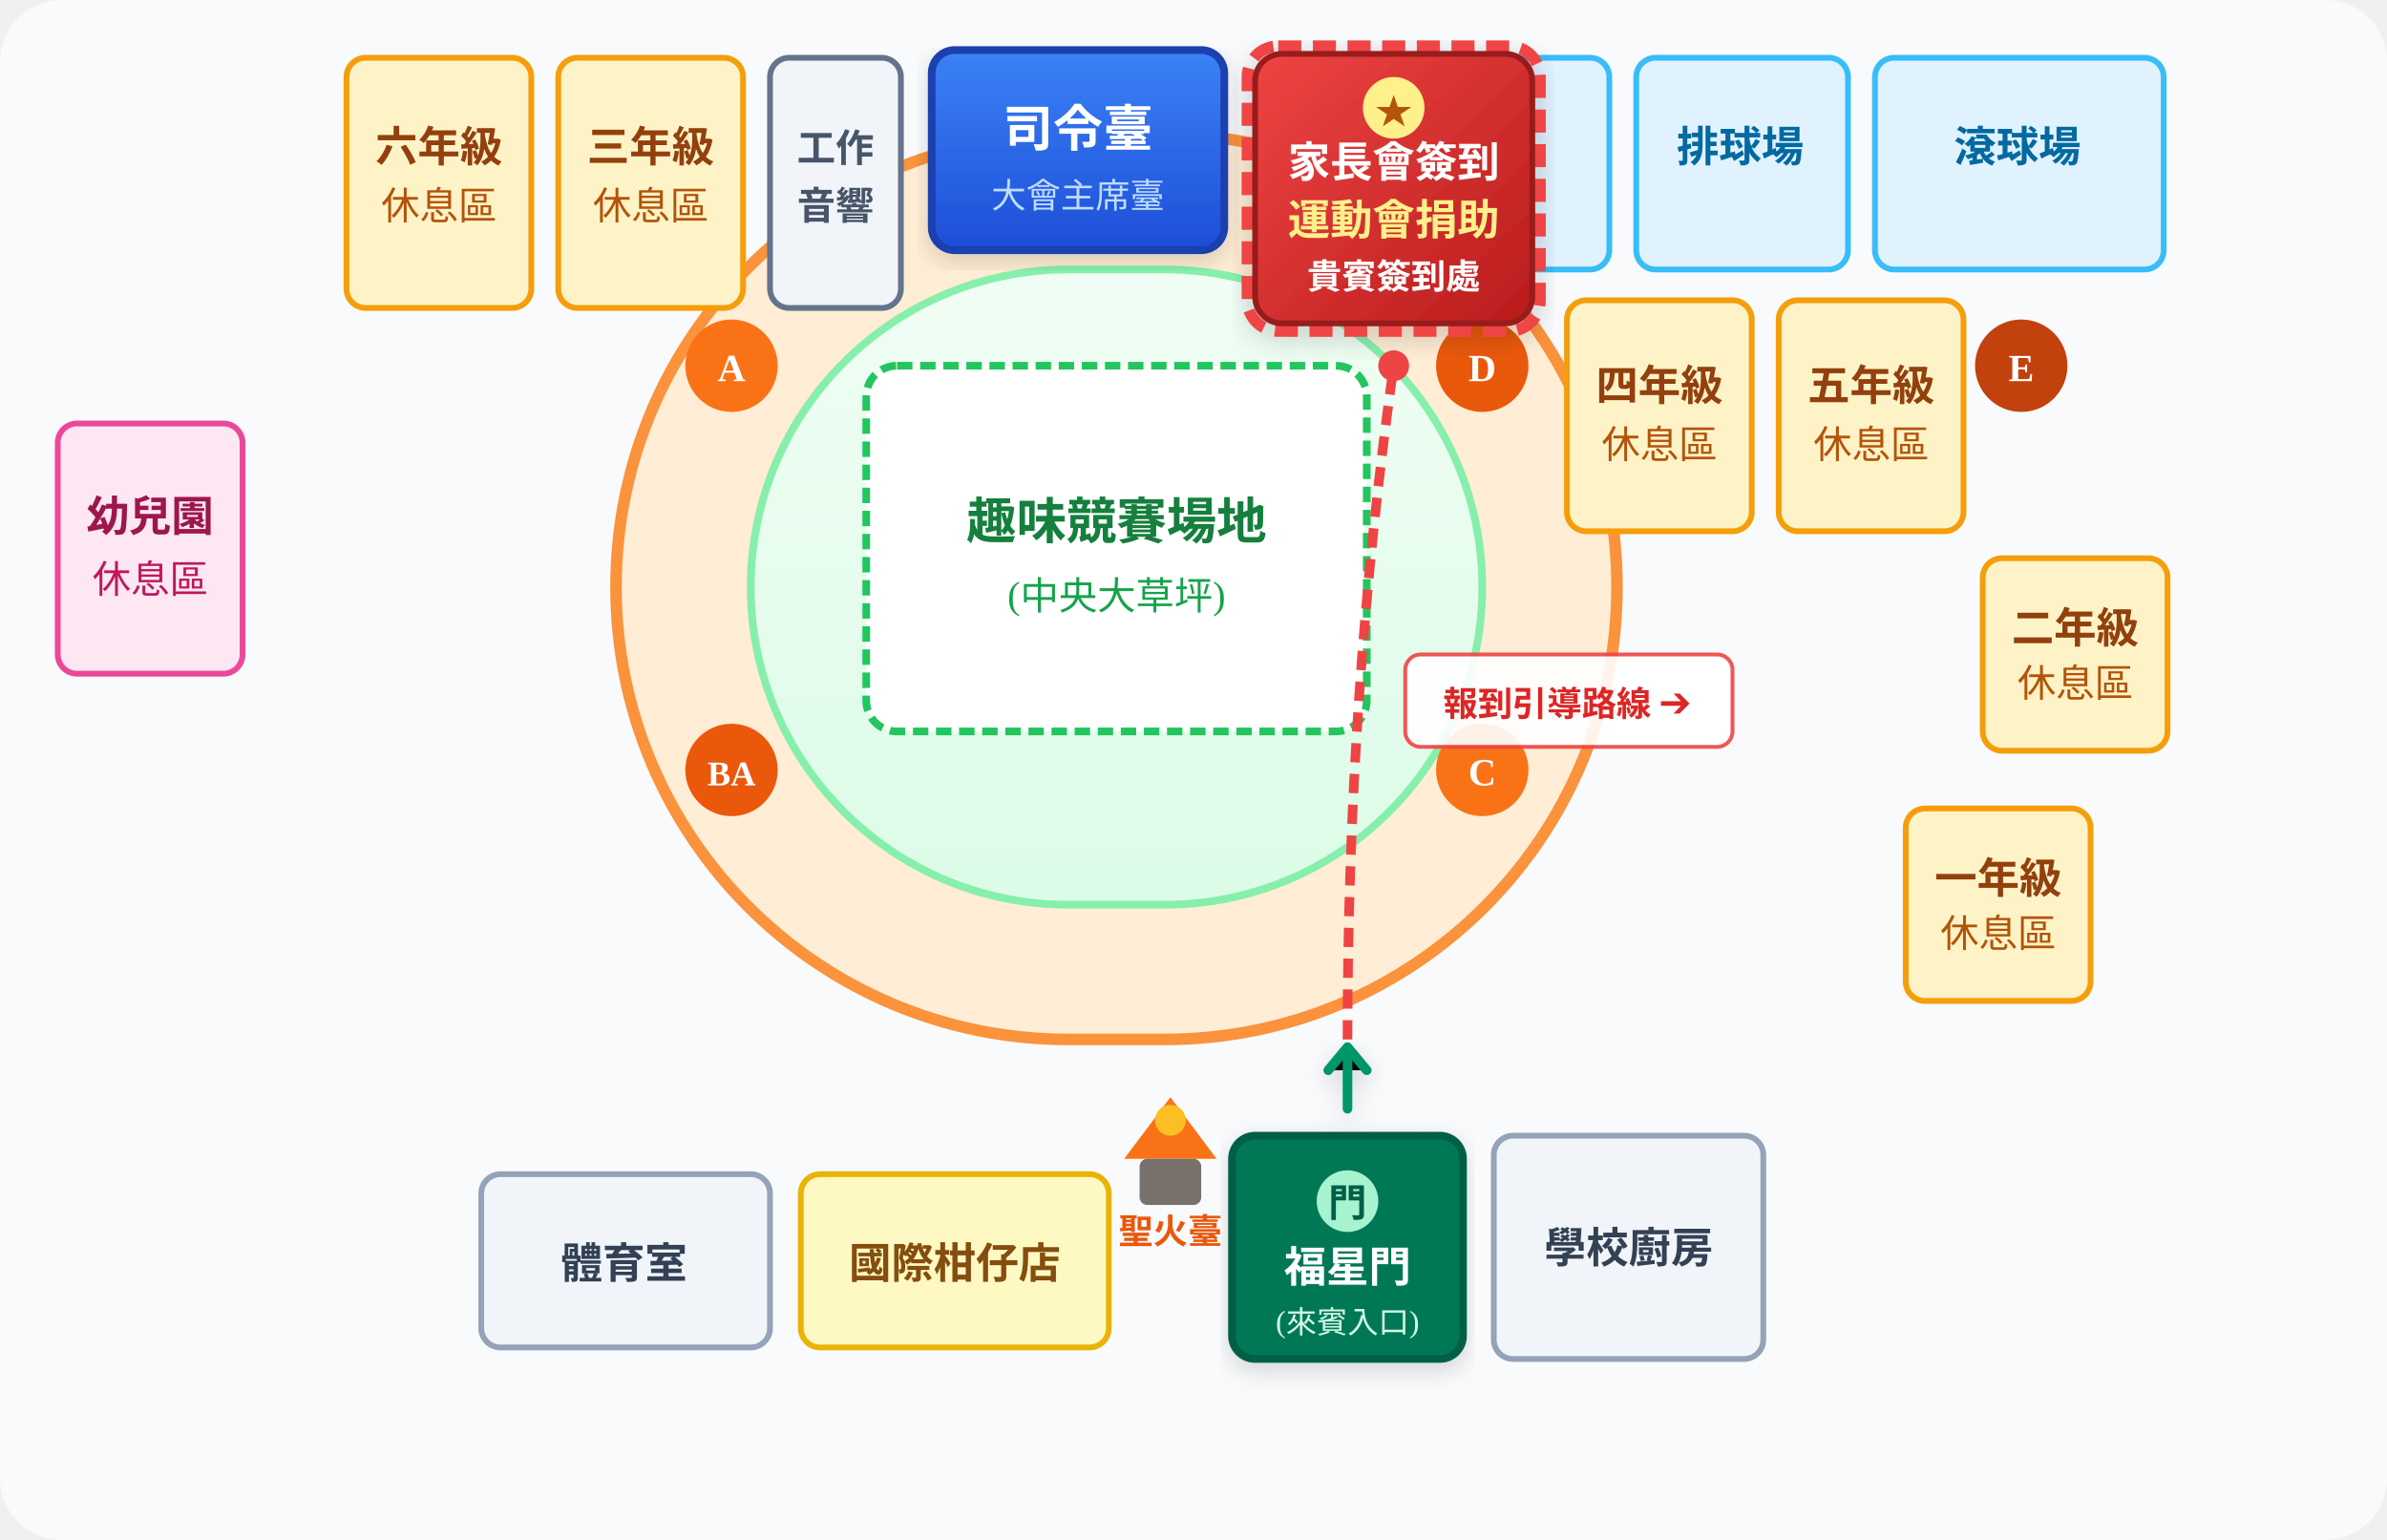
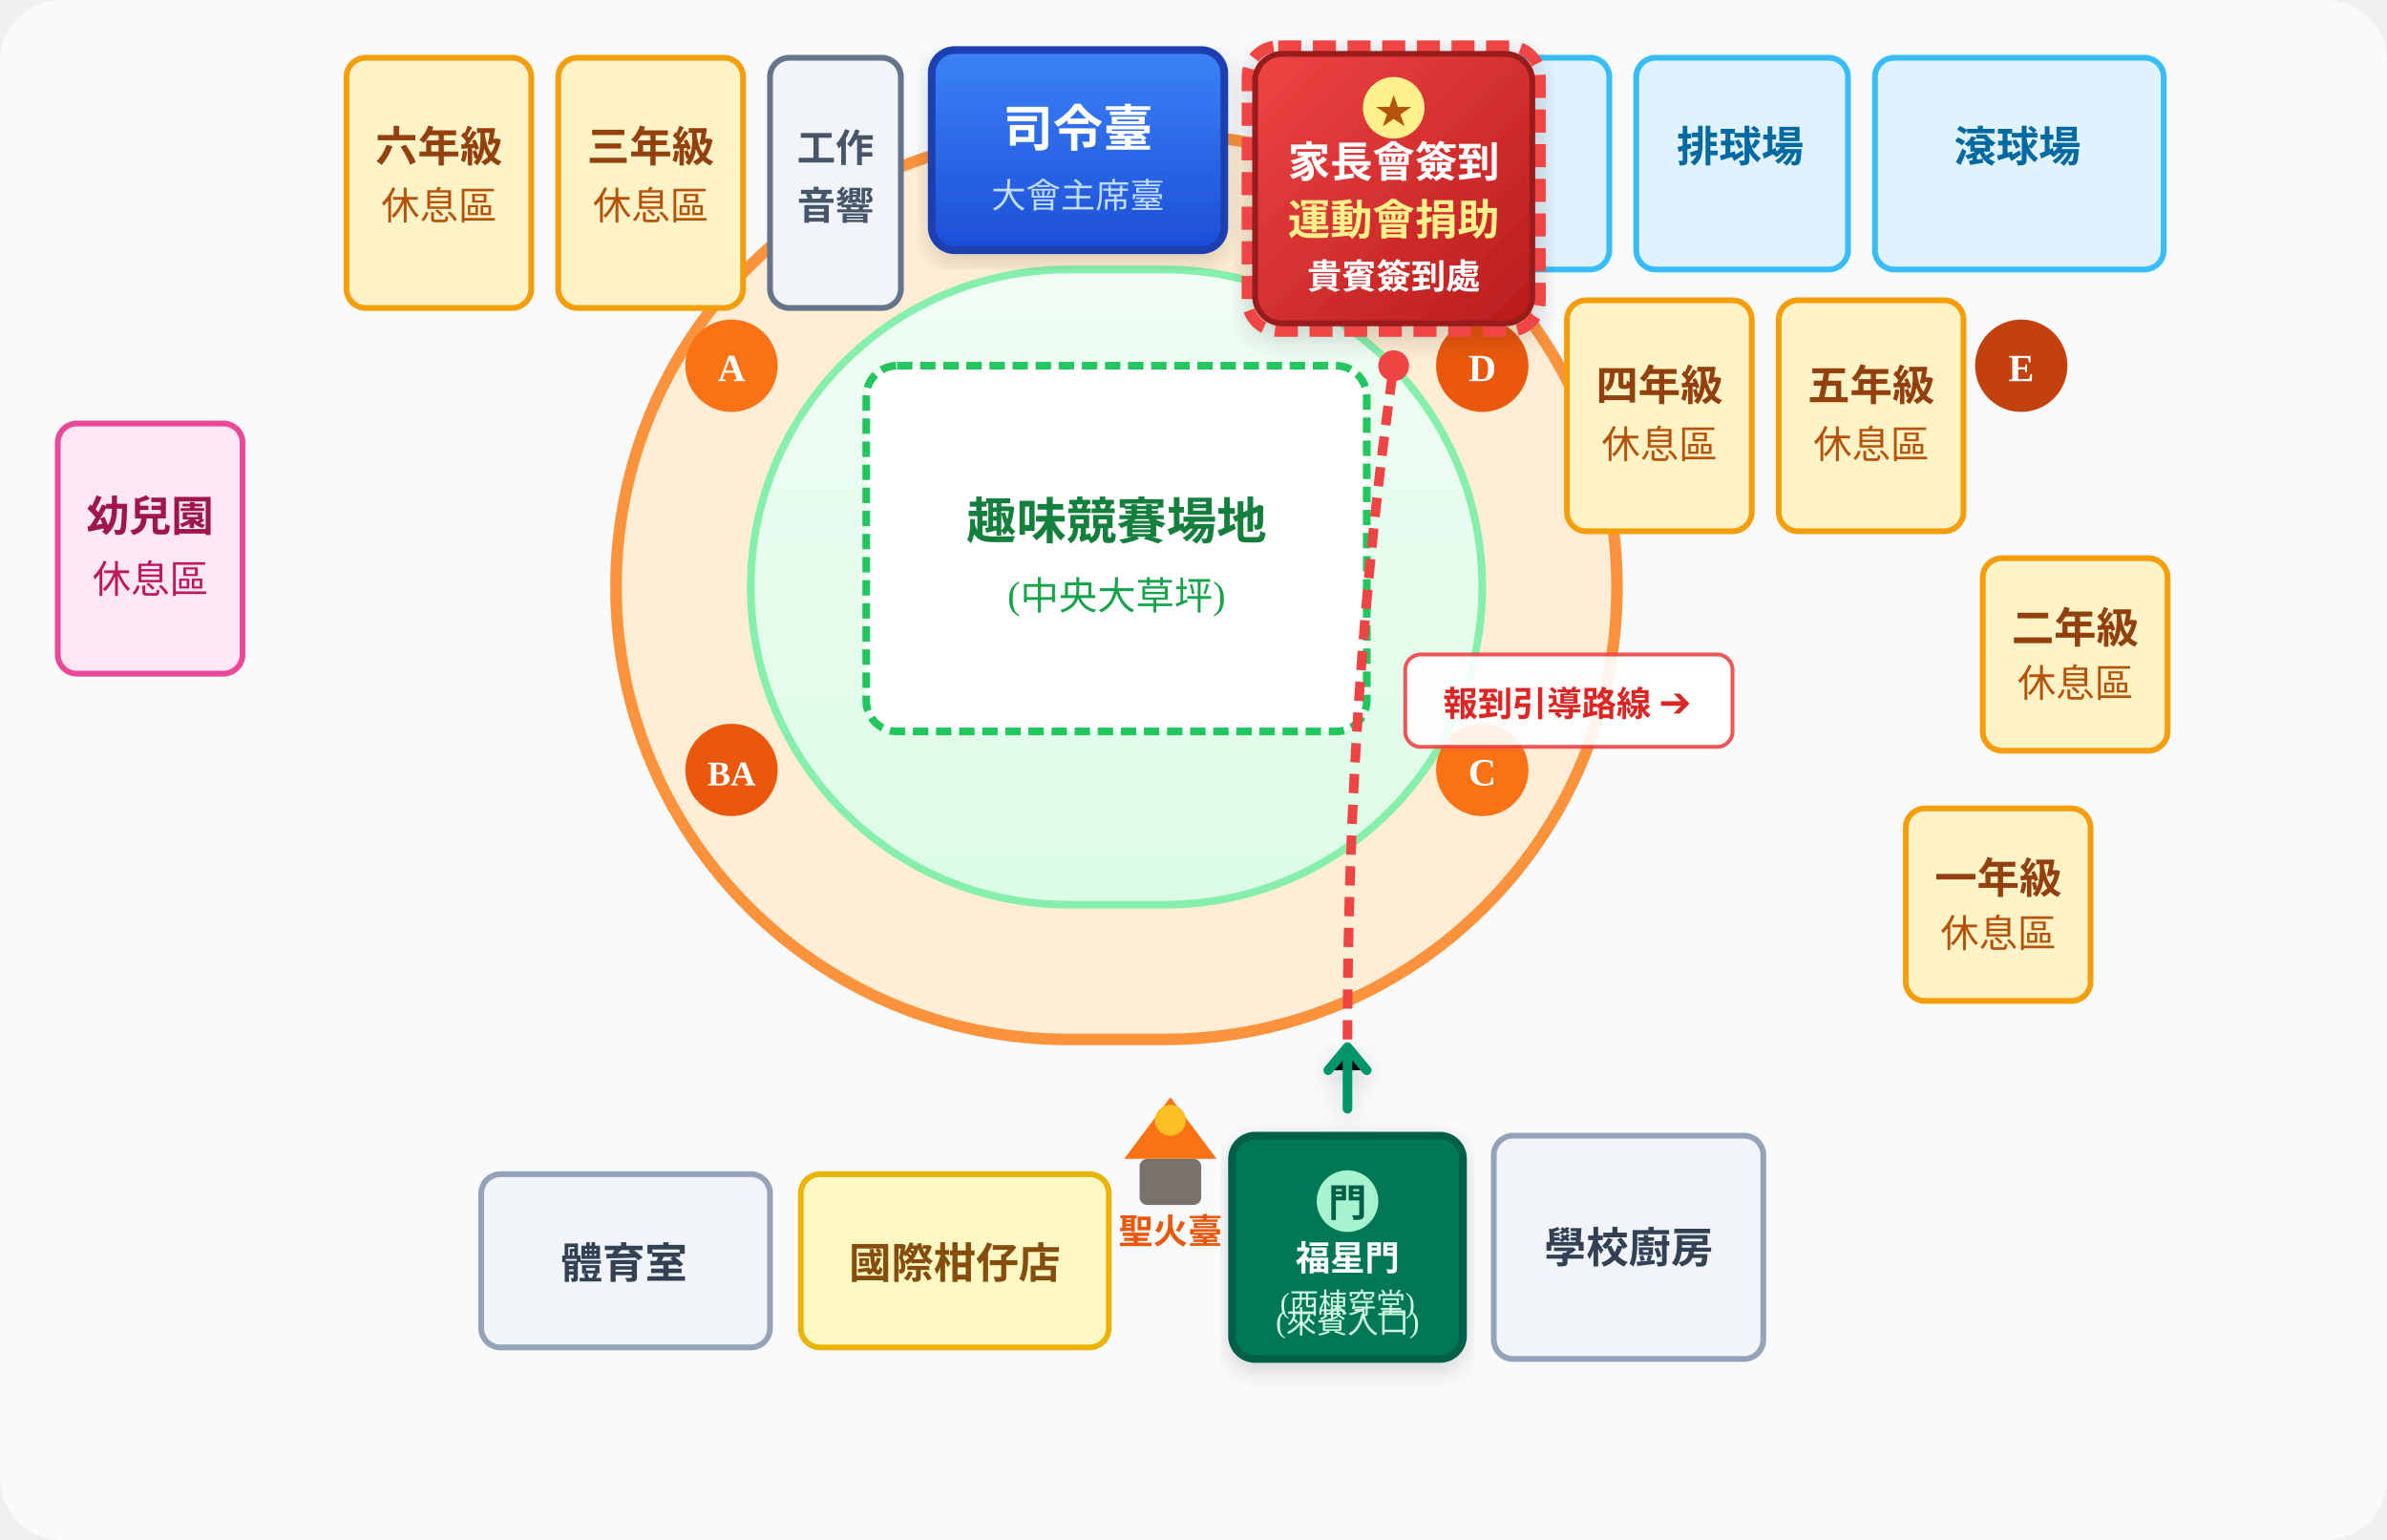
<svg xmlns="http://www.w3.org/2000/svg" viewBox="-50 -10 620 400" width="100%" height="100%" class="venue-svg">
  <defs>
    <filter id="shadow" x="-5%" y="-5%" width="110%" height="115%">
      <feDropShadow dx="0" dy="2" stdDeviation="3" flood-opacity="0.15" />
    </filter>
    <linearGradient id="trackGrad" x1="0%" y1="0%" x2="100%" y2="0%">
      <stop offset="0%" stop-color="#ffedd5" />
      <stop offset="100%" stop-color="#fed7aa" />
    </linearGradient>
    <linearGradient id="grassGrad" x1="0%" y1="0%" x2="0%" y2="100%">
      <stop offset="0%" stop-color="#f0fdf4" />
      <stop offset="100%" stop-color="#dcfce7" />
    </linearGradient>
    <linearGradient id="stageGrad" x1="0%" y1="0%" x2="0%" y2="100%">
      <stop offset="0%" stop-color="#3b82f6" />
      <stop offset="100%" stop-color="#1d4ed8" />
    </linearGradient>
    <linearGradient id="vipGrad" x1="0%" y1="0%" x2="100%" y2="100%">
      <stop offset="0%" stop-color="#ef4444" />
      <stop offset="100%" stop-color="#b91c1c" />
    </linearGradient>
  </defs>
  <rect x="-50" y="-10" width="620" height="400" fill="#f8fafc" rx="16" />
  <g id="courts" class="map-group">
    <rect x="288" y="5" width="80" height="55" rx="5" fill="#e0f2fe" stroke="#38bdf8" stroke-width="1.5" />
    <text x="328" y="32" font-size="11" font-weight="bold" fill="#0369a1" text-anchor="middle">籃球場</text>
    <rect x="375" y="5" width="55" height="55" rx="5" fill="#e0f2fe" stroke="#38bdf8" stroke-width="1.5" />
    <text x="402" y="32" font-size="11" font-weight="bold" fill="#0369a1" text-anchor="middle">排球場</text>
    <rect x="437" y="5" width="75" height="55" rx="5" fill="#e0f2fe" stroke="#38bdf8" stroke-width="1.5" />
    <text x="474" y="32" font-size="11" font-weight="bold" fill="#0369a1" text-anchor="middle">滾球場</text>
  </g>
  <rect x="110" y="25" width="260" height="235" rx="117.5" fill="#ffedd5" stroke="#fb923c" stroke-width="3" />
  <rect x="145" y="60" width="190" height="165" rx="82.5" fill="url(#grassGrad)" stroke="#86efac" stroke-width="2" />
  <rect x="175" y="85" width="130" height="95" rx="8" fill="#ffffff" stroke="#22c55e" stroke-width="2" stroke-dasharray="4 2" />
  <text x="240" y="130" font-size="13" font-weight="bold" fill="#15803d" text-anchor="middle">趣味競賽場地</text>
  <text x="240" y="148" font-size="10" fill="#16a34a" text-anchor="middle">(中央大草坪)</text>
  <circle cx="140" cy="85" r="12" fill="#f97316" />
  <text x="140" y="89" font-size="10" font-weight="bold" fill="#fff" text-anchor="middle">A</text>
  <circle cx="140" cy="190" r="12" fill="#ea580c" />
  <text x="140" y="194" font-size="9" font-weight="bold" fill="#fff" text-anchor="middle">BA</text>
  <circle cx="335" cy="190" r="12" fill="#f97316" />
  <text x="335" y="194" font-size="10" font-weight="bold" fill="#fff" text-anchor="middle">C</text>
  <circle cx="335" cy="85" r="12" fill="#ea580c" />
  <text x="335" y="89" font-size="10" font-weight="bold" fill="#fff" text-anchor="middle">D</text>
  <circle cx="475" cy="85" r="12" fill="#c2410c" />
  <text x="475" y="89" font-size="10" font-weight="bold" fill="#fff" text-anchor="middle">E</text>
  <circle cx="215" cy="35" r="12" fill="#c2410c" />
  <text x="215" y="39" font-size="10" font-weight="bold" fill="#fff" text-anchor="middle">F</text>
  <rect x="40" y="5" width="48" height="65" rx="5" fill="#fef3c7" stroke="#f59e0b" stroke-width="1.5" />
  <text x="64" y="32" font-size="11" font-weight="bold" fill="#92400e" text-anchor="middle">六年級</text>
  <text x="64" y="47" font-size="10" fill="#b45309" text-anchor="middle">休息區</text>
  <rect x="95" y="5" width="48" height="65" rx="5" fill="#fef3c7" stroke="#f59e0b" stroke-width="1.5" />
  <text x="119" y="32" font-size="11" font-weight="bold" fill="#92400e" text-anchor="middle">三年級</text>
  <text x="119" y="47" font-size="10" fill="#b45309" text-anchor="middle">休息區</text>
  <rect x="150" y="5" width="34" height="65" rx="5" fill="#f1f5f9" stroke="#64748b" stroke-width="1.5" />
  <text x="167" y="32" font-size="10" font-weight="bold" fill="#475569" text-anchor="middle">工作</text>
  <text x="167" y="47" font-size="10" font-weight="bold" fill="#475569" text-anchor="middle">音響</text>
  <rect x="192" y="3" width="76" height="52" rx="6" fill="url(#stageGrad)" stroke="#1e40af" stroke-width="2" filter="url(#shadow)" />
  <text x="230" y="28" font-size="13" font-weight="bold" fill="#ffffff" text-anchor="middle">司令臺</text>
  <text x="230" y="44" font-size="9" fill="#bfdbfe" text-anchor="middle">大會主席臺</text>
  <g id="vip-station" filter="url(#shadow)">
    <rect x="274" y="2" width="76" height="74" rx="8" fill="none" stroke="#ef4444" stroke-width="3" stroke-dasharray="6 3">
      <animate attributeName="stroke-dashoffset" values="0;18" dur="1.5s" repeatCount="indefinite" />
    </rect>
    <rect x="276" y="4" width="72" height="70" rx="7" fill="url(#vipGrad)" stroke="#991b1b" stroke-width="1.5" />
    <circle cx="312" cy="18" r="8" fill="#fef08a" />
    <text x="312" y="22" font-size="10" font-weight="bold" fill="#b45309" text-anchor="middle">★</text>
    <text x="312" y="36" font-size="11" font-weight="900" fill="#ffffff" text-anchor="middle">家長會簽到</text>
    <text x="312" y="51" font-size="11" font-weight="900" fill="#fef08a" text-anchor="middle">運動會捐助</text>
    <text x="312" y="65" font-size="9" font-weight="bold" fill="#ffffff" text-anchor="middle">貴賓簽到處</text>
  </g>
  <rect x="357" y="68" width="48" height="60" rx="5" fill="#fef3c7" stroke="#f59e0b" stroke-width="1.5" />
  <text x="381" y="94" font-size="11" font-weight="bold" fill="#92400e" text-anchor="middle">四年級</text>
  <text x="381" y="109" font-size="10" fill="#b45309" text-anchor="middle">休息區</text>
  <rect x="412" y="68" width="48" height="60" rx="5" fill="#fef3c7" stroke="#f59e0b" stroke-width="1.5" />
  <text x="436" y="94" font-size="11" font-weight="bold" fill="#92400e" text-anchor="middle">五年級</text>
  <text x="436" y="109" font-size="10" fill="#b45309" text-anchor="middle">休息區</text>
  <rect x="-35" y="100" width="48" height="65" rx="5" fill="#fce7f3" stroke="#ec4899" stroke-width="1.5" />
  <text x="-11" y="128" font-size="11" font-weight="bold" fill="#9d174d" text-anchor="middle">幼兒園</text>
  <text x="-11" y="144" font-size="10" fill="#be185d" text-anchor="middle">休息區</text>
  <rect x="465" y="135" width="48" height="50" rx="5" fill="#fef3c7" stroke="#f59e0b" stroke-width="1.5" />
  <text x="489" y="157" font-size="11" font-weight="bold" fill="#92400e" text-anchor="middle">二年級</text>
  <text x="489" y="171" font-size="10" fill="#b45309" text-anchor="middle">休息區</text>
  <rect x="445" y="200" width="48" height="50" rx="5" fill="#fef3c7" stroke="#f59e0b" stroke-width="1.5" />
  <text x="469" y="222" font-size="11" font-weight="bold" fill="#92400e" text-anchor="middle">一年級</text>
  <text x="469" y="236" font-size="10" fill="#b45309" text-anchor="middle">休息區</text>
  <rect x="75" y="295" width="75" height="45" rx="5" fill="#f1f5f9" stroke="#94a3b8" stroke-width="1.5" />
  <text x="112" y="322" font-size="11" font-weight="bold" fill="#334155" text-anchor="middle">體育室</text>
  <rect x="158" y="295" width="80" height="45" rx="5" fill="#fef9c3" stroke="#eab308" stroke-width="1.5" />
  <text x="198" y="322" font-size="11" font-weight="bold" fill="#854d0e" text-anchor="middle">國際柑仔店</text>
  <g transform="translate(242, 275)">
    <polygon points="12,0 0,16 24,16" fill="#f97316" />
    <circle cx="12" cy="6" r="4" fill="#fbbf24" />
    <rect x="4" y="16" width="16" height="12" rx="2" fill="#78716c" />
    <text x="12" y="38" font-size="9" font-weight="bold" fill="#ea580c" text-anchor="middle">聖火臺</text>
  </g>
  <g id="fuxing-gate" filter="url(#shadow)">
    <rect x="270" y="285" width="60" height="58" rx="6" fill="#047857" stroke="#065f46" stroke-width="2" />
    <circle cx="300" cy="302" r="8" fill="#a7f3d0" />
    <text x="300" y="306" font-size="10" font-weight="bold" fill="#065f46" text-anchor="middle">門</text>
-     <text x="300" y="323" font-size="11" font-weight="bold" fill="#ffffff" text-anchor="middle">福星門</text>
+     <text x="300" y="320" font-size="9" font-weight="bold" fill="#ffffff" text-anchor="middle">福星門</text>
+     <text x="300" y="331" font-size="7.5" fill="#d1fae5" text-anchor="middle">(西棟穿堂)</text>
    <text x="300" y="336" font-size="8" fill="#d1fae5" text-anchor="middle">(來賓入口)</text>
    <path d="M 300 278 L 300 262 M 295 268 L 300 262 L 305 268" stroke="#059669" stroke-width="2.5" stroke-linecap="round" stroke-linejoin="round" />
  </g>
  <rect x="338" y="285" width="70" height="58" rx="5" fill="#f1f5f9" stroke="#94a3b8" stroke-width="1.5" />
  <text x="373" y="318" font-size="11" font-weight="bold" fill="#334155" text-anchor="middle">學校廚房</text>
  <path d="M 300 260 Q 300 170 312 85" fill="none" stroke="#ef4444" stroke-width="2.5" stroke-dasharray="5 3" />
  <circle cx="312" cy="85" r="4" fill="#ef4444" />
  <rect x="315" y="160" width="85" height="24" rx="4" fill="#ffffff" stroke="#ef4444" stroke-width="1" opacity="0.9" />
  <text x="357" y="176" font-size="9" font-weight="bold" fill="#dc2626" text-anchor="middle">報到引導路線 ➔</text>
</svg>
